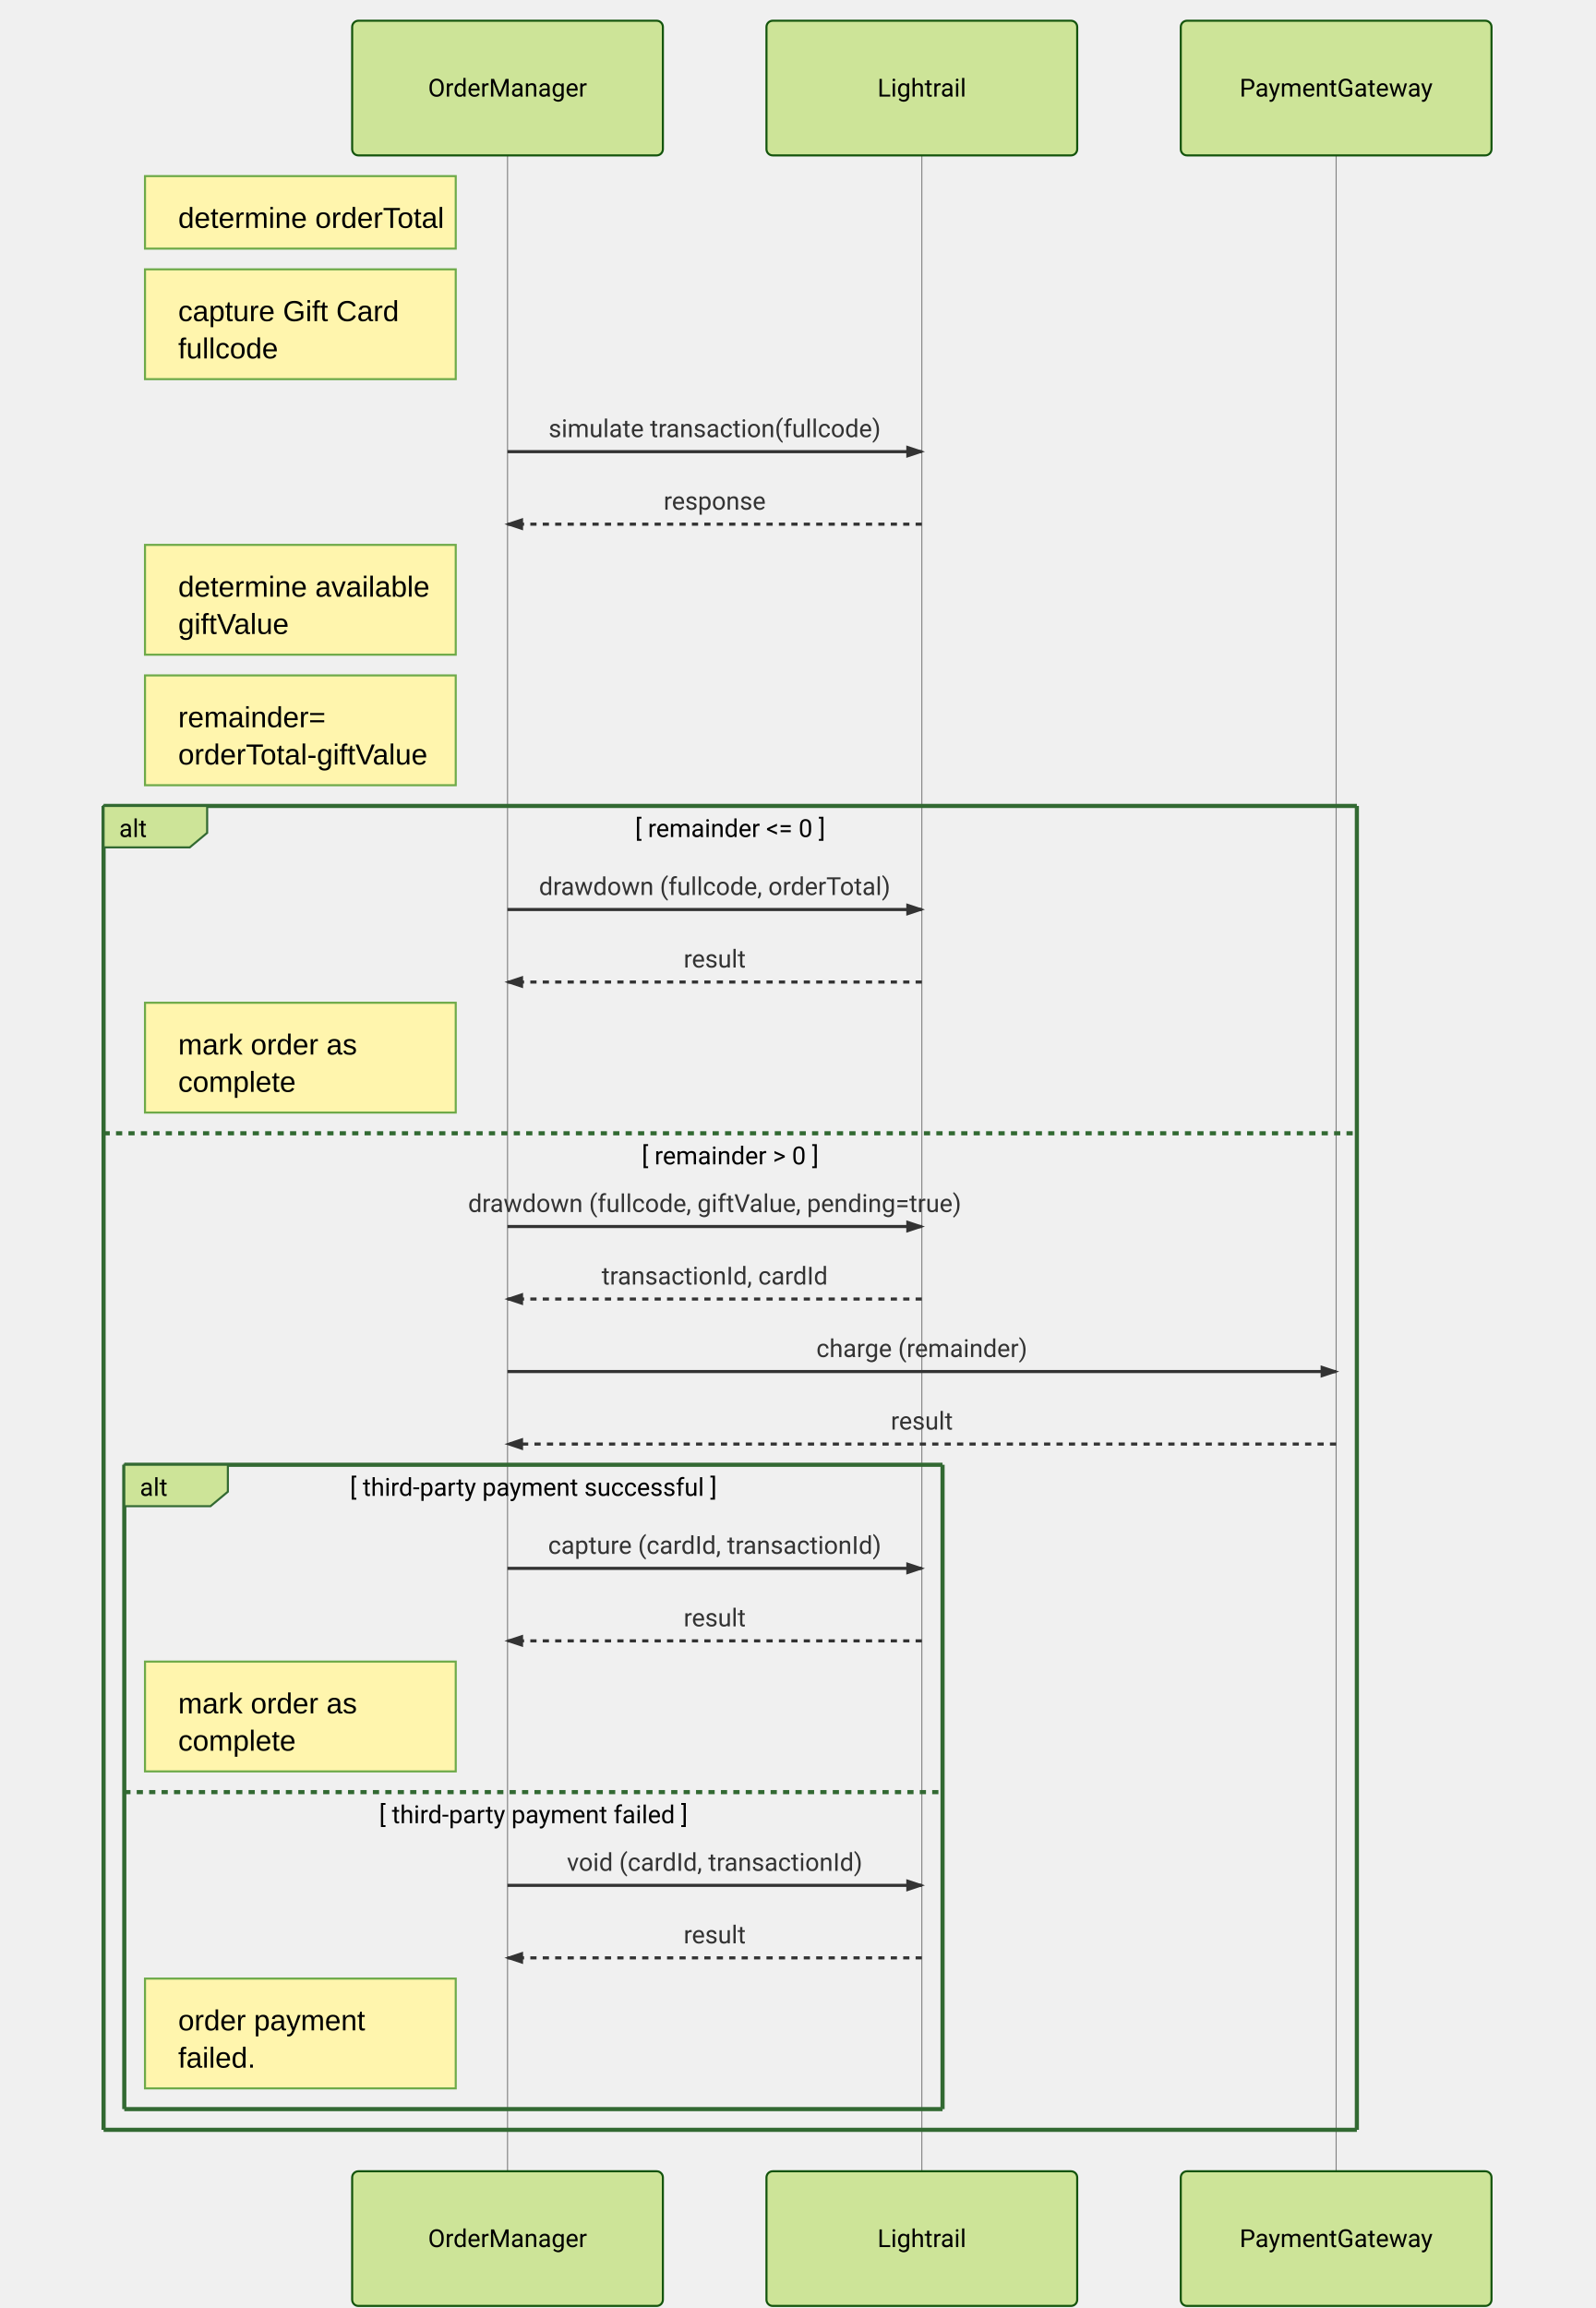
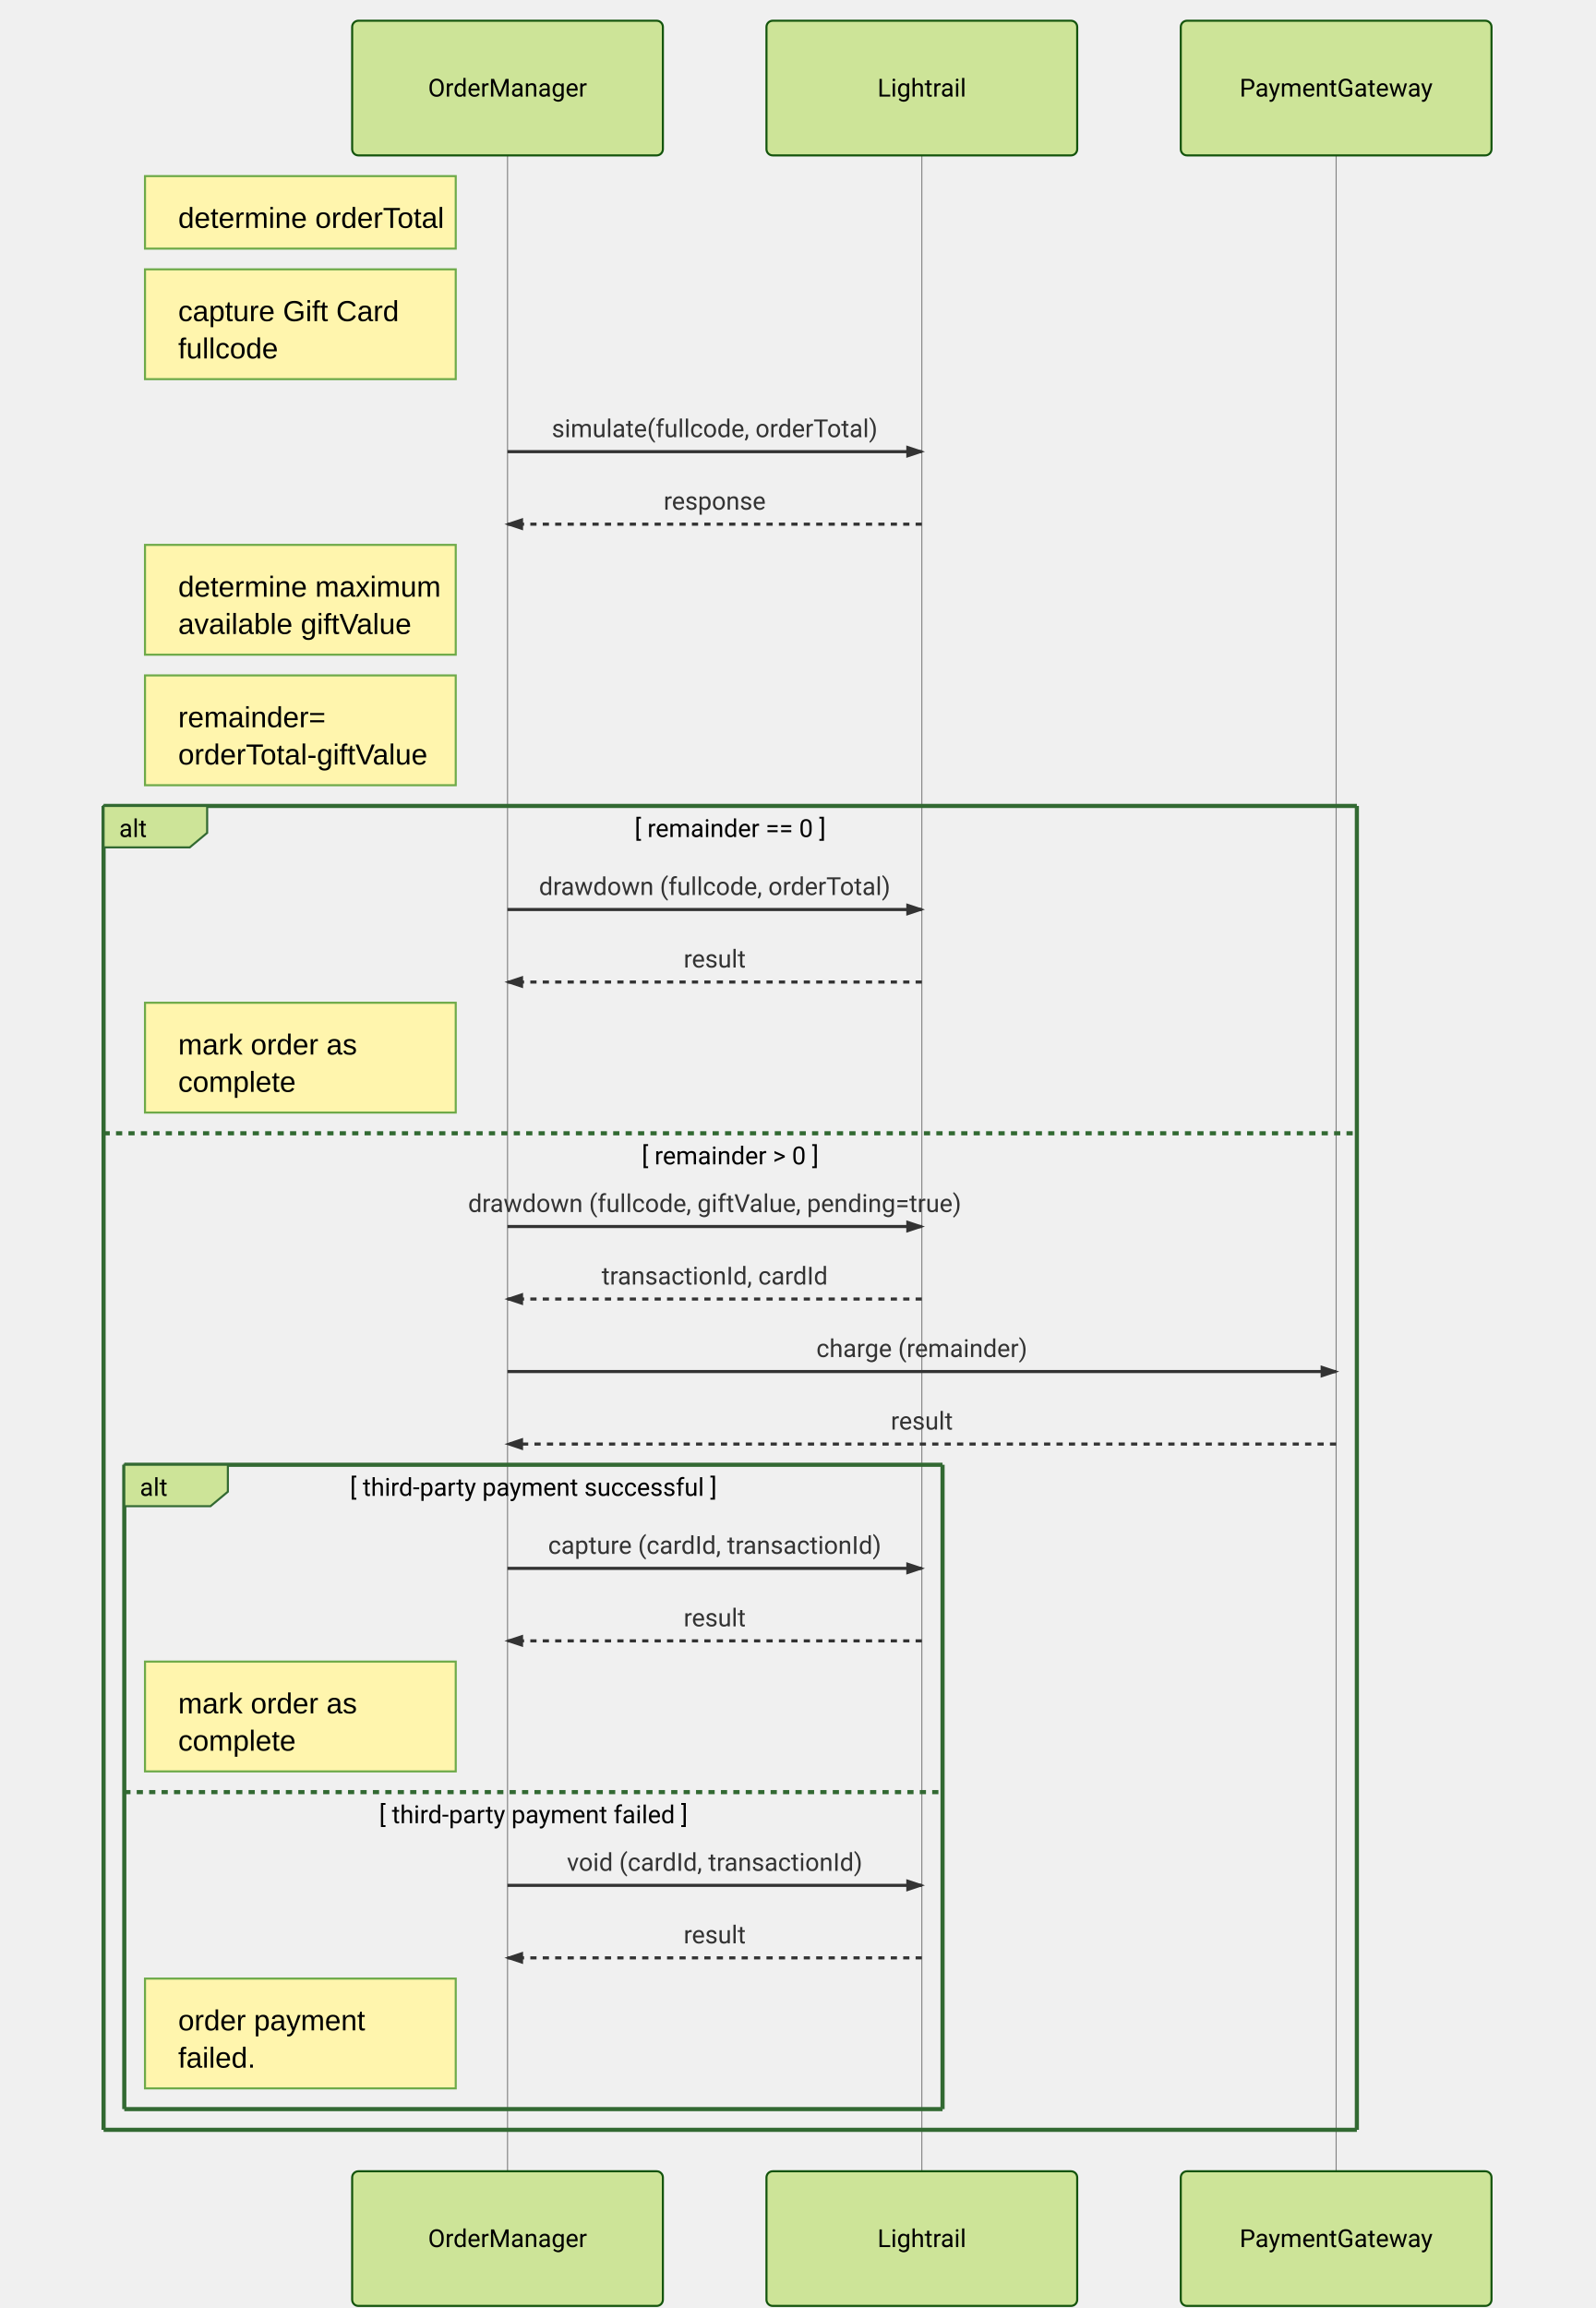
- <svg xmlns="http://www.w3.org/2000/svg" id="mermaidChart88" width="100%" height="100%" style="max-width:770px;" viewBox="-170 -10 770 1114">
+ <svg xmlns="http://www.w3.org/2000/svg" id="mermaidChart68" width="100%" height="100%" style="max-width:770px;" viewBox="-170 -10 770 1114">
  <style>
  /* Flowchart variables */
/* Sequence Diagram variables */
/* Gantt chart variables */
.mermaid .label {
  font-family: 'trebuchet ms', verdana, arial;
  color: #333;
}
.node rect,
.node circle,
.node ellipse,
.node polygon {
  fill: #cde498;
  stroke: #13540c;
  stroke-width: 1px;
}
.arrowheadPath {
  fill: green;
}
.edgePath .path {
  stroke: green;
  stroke-width: 1.5px;
}
.edgeLabel {
  background-color: #e8e8e8;
}
.cluster rect {
  fill: #cdffb2 !important;
  rx: 4 !important;
  stroke: #6eaa49 !important;
  stroke-width: 1px !important;
}
.cluster text {
  fill: #333;
}
.actor {
  stroke: #13540c;
  fill: #cde498;
}
text.actor {
  fill: black;
  stroke: none;
}
.actor-line {
  stroke: grey;
}
.messageLine0 {
  stroke-width: 1.5;
  stroke-dasharray: "2 2";
  marker-end: "url(#arrowhead)";
  stroke: #333;
}
.messageLine1 {
  stroke-width: 1.5;
  stroke-dasharray: "2 2";
  stroke: #333;
}
#arrowhead {
  fill: #333;
}
#crosshead path {
  fill: #333 !important;
  stroke: #333 !important;
}
.messageText {
  fill: #333;
  stroke: none;
}
.labelBox {
  stroke: #326932;
  fill: #cde498;
}
.labelText {
  fill: black;
  stroke: none;
}
.loopText {
  fill: black;
  stroke: none;
}
.loopLine {
  stroke-width: 2;
  stroke-dasharray: "2 2";
  marker-end: "url(#arrowhead)";
  stroke: #326932;
}
.note {
  stroke: #6eaa49;
  fill: #fff5ad;
}
.noteText {
  fill: black;
  stroke: none;
  font-family: 'trebuchet ms', verdana, arial;
  font-size: 14px;
}
/** Section styling */
.section {
  stroke: none;
  opacity: 0.2;
}
.section0 {
  fill: #6eaa49;
}
.section2 {
  fill: #6eaa49;
}
.section1,
.section3 {
  fill: white;
  opacity: 0.2;
}
.sectionTitle0 {
  fill: #333;
}
.sectionTitle1 {
  fill: #333;
}
.sectionTitle2 {
  fill: #333;
}
.sectionTitle3 {
  fill: #333;
}
.sectionTitle {
  text-anchor: start;
  font-size: 11px;
  text-height: 14px;
}
/* Grid and axis */
.grid .tick {
  stroke: lightgrey;
  opacity: 0.3;
  shape-rendering: crispEdges;
}
.grid path {
  stroke-width: 0;
}
/* Today line */
.today {
  fill: none;
  stroke: red;
  stroke-width: 2px;
}
/* Task styling */
/* Default task */
.task {
  stroke-width: 2;
}
.taskText {
  text-anchor: middle;
  font-size: 11px;
}
.taskTextOutsideRight {
  fill: black;
  text-anchor: start;
  font-size: 11px;
}
.taskTextOutsideLeft {
  fill: black;
  text-anchor: end;
  font-size: 11px;
}
/* Specific task settings for the sections*/
.taskText0,
.taskText1,
.taskText2,
.taskText3 {
  fill: white;
}
.task0,
.task1,
.task2,
.task3 {
  fill: #487e3a;
  stroke: #13540c;
}
.taskTextOutside0,
.taskTextOutside2 {
  fill: black;
}
.taskTextOutside1,
.taskTextOutside3 {
  fill: black;
}
/* Active task */
.active0,
.active1,
.active2,
.active3 {
  fill: #cde498;
  stroke: #13540c;
}
.activeText0,
.activeText1,
.activeText2,
.activeText3 {
  fill: black !important;
}
/* Completed task */
.done0,
.done1,
.done2,
.done3 {
  stroke: grey;
  fill: lightgrey;
  stroke-width: 2;
}
.doneText0,
.doneText1,
.doneText2,
.doneText3 {
  fill: black !important;
}
/* Tasks on the critical line */
.crit0,
.crit1,
.crit2,
.crit3 {
  stroke: #ff8888;
  fill: red;
  stroke-width: 2;
}
.activeCrit0,
.activeCrit1,
.activeCrit2,
.activeCrit3 {
  stroke: #ff8888;
  fill: #cde498;
  stroke-width: 2;
}
.doneCrit0,
.doneCrit1,
.doneCrit2,
.doneCrit3 {
  stroke: #ff8888;
  fill: lightgrey;
  stroke-width: 2;
  cursor: pointer;
  shape-rendering: crispEdges;
}
.doneCritText0,
.doneCritText1,
.doneCritText2,
.doneCritText3 {
  fill: black !important;
}
.activeCritText0,
.activeCritText1,
.activeCritText2,
.activeCritText3 {
  fill: black !important;
}
.titleText {
  text-anchor: middle;
  font-size: 18px;
  fill: black;
}
g.classGroup text {
  fill: #13540c;
  stroke: none;
  font-family: 'trebuchet ms', verdana, arial;
  font-size: 10px;
}
g.classGroup rect {
  fill: #cde498;
  stroke: #13540c;
}
g.classGroup line {
  stroke: #13540c;
  stroke-width: 1;
}
svg .classLabel .box {
  stroke: none;
  stroke-width: 0;
  fill: #cde498;
  opacity: 0.5;
}
svg .classLabel .label {
  fill: #13540c;
  font-size: 10px;
}
.relation {
  stroke: #13540c;
  stroke-width: 1;
  fill: none;
}
.composition {
  fill: #13540c;
  stroke: #13540c;
  stroke-width: 1;
}
#compositionStart {
  fill: #13540c;
  stroke: #13540c;
  stroke-width: 1;
}
#compositionEnd {
  fill: #13540c;
  stroke: #13540c;
  stroke-width: 1;
}
.aggregation {
  fill: #cde498;
  stroke: #13540c;
  stroke-width: 1;
}
#aggregationStart {
  fill: #cde498;
  stroke: #13540c;
  stroke-width: 1;
}
#aggregationEnd {
  fill: #cde498;
  stroke: #13540c;
  stroke-width: 1;
}
#dependencyStart {
  fill: #13540c;
  stroke: #13540c;
  stroke-width: 1;
}
#dependencyEnd {
  fill: #13540c;
  stroke: #13540c;
  stroke-width: 1;
}
#extensionStart {
  fill: #13540c;
  stroke: #13540c;
  stroke-width: 1;
}
#extensionEnd {
  fill: #13540c;
  stroke: #13540c;
  stroke-width: 1;
}
.node text {
  font-family: 'trebuchet ms', verdana, arial;
  font-size: 14px;
}
div.mermaidTooltip {
  position: absolute;
  text-align: center;
  max-width: 200px;
  padding: 2px;
  font-family: 'trebuchet ms', verdana, arial;
  font-size: 12px;
  background: #cdffb2;
  border: 1px solid #6eaa49;
  border-radius: 2px;
  pointer-events: none;
  z-index: 100;
}

svg {
  color: rgba(0, 0, 0, 0.65);
  font: normal normal normal normal 12px / 18px "Helvetica Neue For Number", -apple-system, system-ui, "Segoe UI", Roboto, "PingFang SC", "Hiragino Sans GB", "Microsoft YaHei", "Helvetica Neue", Helvetica, Arial, sans-serif;
}
  </style>
  <g />
  <g>
-     <line id="actor261" x1="75" y1="5" x2="75" y2="1103" class="actor-line" stroke-width="0.5px" stroke="#999" />
+     <line id="actor201" x1="75" y1="5" x2="75" y2="1103" class="actor-line" stroke-width="0.5px" stroke="#999" />
    <rect x="0" y="0" fill="#eaeaea" stroke="#666" width="150" height="65" rx="3" ry="3" class="actor" />
    <text x="75" y="32.5" dominant-baseline="central" alignment-baseline="central" class="actor" style="text-anchor: middle;">
      <tspan x="75" dy="0">OrderManager</tspan>
    </text>
  </g>
  <g>
-     <line id="actor262" x1="275" y1="5" x2="275" y2="1103" class="actor-line" stroke-width="0.5px" stroke="#999" />
+     <line id="actor202" x1="275" y1="5" x2="275" y2="1103" class="actor-line" stroke-width="0.5px" stroke="#999" />
    <rect x="200" y="0" fill="#eaeaea" stroke="#666" width="150" height="65" rx="3" ry="3" class="actor" />
    <text x="275" y="32.5" dominant-baseline="central" alignment-baseline="central" class="actor" style="text-anchor: middle;">
      <tspan x="275" dy="0">Lightrail</tspan>
    </text>
  </g>
  <g>
-     <line id="actor263" x1="475" y1="5" x2="475" y2="1103" class="actor-line" stroke-width="0.5px" stroke="#999" />
+     <line id="actor203" x1="475" y1="5" x2="475" y2="1103" class="actor-line" stroke-width="0.5px" stroke="#999" />
    <rect x="400" y="0" fill="#eaeaea" stroke="#666" width="150" height="65" rx="3" ry="3" class="actor" />
    <text x="475" y="32.5" dominant-baseline="central" alignment-baseline="central" class="actor" style="text-anchor: middle;">
      <tspan x="475" dy="0">PaymentGateway</tspan>
    </text>
  </g>
  <defs>
    <marker id="arrowhead" refX="5" refY="2" markerWidth="6" markerHeight="4" orient="auto">
      <path d="M 0,0 V 4 L6,2 Z" />
    </marker>
  </defs>
  <defs>
    <marker id="crosshead" markerWidth="15" markerHeight="8" orient="auto" refX="16" refY="4">
      <path fill="black" stroke="#000000" stroke-width="1px" d="M 9,2 V 6 L16,4 Z" style="stroke-dasharray: 0, 0;" />
      <path fill="none" stroke="#000000" stroke-width="1px" d="M 0,1 L 6,7 M 6,1 L 0,7" style="stroke-dasharray: 0, 0;" />
    </marker>
  </defs>
  <g>
    <rect x="-100" y="75" fill="#EDF2AE" stroke="#666" width="150" height="35" rx="0" ry="0" class="note" />
    <text x="-84" y="100" fill="black" class="noteText">
      <tspan x="-84" fill="black">determine orderTotal</tspan>
    </text>
  </g>
  <g>
    <rect x="-100" y="120" fill="#EDF2AE" stroke="#666" width="150" height="53" rx="0" ry="0" class="note" />
    <text x="-84" y="145" fill="black" class="noteText">
      <tspan x="-84">capture Gift Card</tspan>
      <tspan dy="18" x="-84">fullcode</tspan>
    </text>
  </g>
  <g>
-     <text x="175" y="201" class="messageText" style="text-anchor: middle;">simulate transaction(fullcode)</text>
+     <text x="175" y="201" class="messageText" style="text-anchor: middle;">simulate(fullcode, orderTotal)</text>
    <line x1="75" y1="208" x2="275" y2="208" class="messageLine0" stroke-width="2" stroke="black" marker-end="url(#arrowhead)" style="fill: none;" />
  </g>
  <g>
    <text x="175" y="236" class="messageText" style="text-anchor: middle;">response</text>
    <line x1="275" y1="243" x2="75" y2="243" class="messageLine1" stroke-width="2" stroke="black" marker-end="url(#arrowhead)" style="stroke-dasharray: 3, 3; fill: none;" />
  </g>
  <g>
    <rect x="-100" y="253" fill="#EDF2AE" stroke="#666" width="150" height="53" rx="0" ry="0" class="note" />
    <text x="-84" y="278" fill="black" class="noteText">
-       <tspan x="-84">determine available</tspan>
-       <tspan dy="18" x="-84">giftValue</tspan>
+       <tspan x="-84">determine maximum</tspan>
+       <tspan dy="18" x="-84">available giftValue</tspan>
    </text>
  </g>
  <g>
    <rect x="-100" y="316" fill="#EDF2AE" stroke="#666" width="150" height="53" rx="0" ry="0" class="note" />
    <text x="-84" y="341" fill="black" class="noteText">
      <tspan x="-84">remainder=</tspan>
      <tspan dy="18" x="-84">orderTotal-giftValue</tspan>
    </text>
  </g>
  <g>
    <text x="175" y="422" class="messageText" style="text-anchor: middle;">drawdown (fullcode, orderTotal)</text>
    <line x1="75" y1="429" x2="275" y2="429" class="messageLine0" stroke-width="2" stroke="black" marker-end="url(#arrowhead)" style="fill: none;" />
  </g>
  <g>
    <text x="175" y="457" class="messageText" style="text-anchor: middle;">result</text>
    <line x1="275" y1="464" x2="75" y2="464" class="messageLine1" stroke-width="2" stroke="black" marker-end="url(#arrowhead)" style="stroke-dasharray: 3, 3; fill: none;" />
  </g>
  <g>
    <rect x="-100" y="474" fill="#EDF2AE" stroke="#666" width="150" height="53" rx="0" ry="0" class="note" />
    <text x="-84" y="499" fill="black" class="noteText">
      <tspan x="-84">mark order as</tspan>
      <tspan dy="18" x="-84">complete</tspan>
    </text>
  </g>
  <g>
    <text x="175" y="575" class="messageText" style="text-anchor: middle;">drawdown (fullcode, giftValue, pending=true)</text>
    <line x1="75" y1="582" x2="275" y2="582" class="messageLine0" stroke-width="2" stroke="black" marker-end="url(#arrowhead)" style="fill: none;" />
  </g>
  <g>
    <text x="175" y="610" class="messageText" style="text-anchor: middle;">transactionId, cardId</text>
    <line x1="275" y1="617" x2="75" y2="617" class="messageLine1" stroke-width="2" stroke="black" marker-end="url(#arrowhead)" style="stroke-dasharray: 3, 3; fill: none;" />
  </g>
  <g>
    <text x="275" y="645" class="messageText" style="text-anchor: middle;">charge (remainder)</text>
    <line x1="75" y1="652" x2="475" y2="652" class="messageLine0" stroke-width="2" stroke="black" marker-end="url(#arrowhead)" style="fill: none;" />
  </g>
  <g>
    <text x="275" y="680" class="messageText" style="text-anchor: middle;">result</text>
    <line x1="475" y1="687" x2="75" y2="687" class="messageLine1" stroke-width="2" stroke="black" marker-end="url(#arrowhead)" style="stroke-dasharray: 3, 3; fill: none;" />
  </g>
  <g>
    <text x="175" y="740" class="messageText" style="text-anchor: middle;">capture (cardId, transactionId)</text>
    <line x1="75" y1="747" x2="275" y2="747" class="messageLine0" stroke-width="2" stroke="black" marker-end="url(#arrowhead)" style="fill: none;" />
  </g>
  <g>
    <text x="175" y="775" class="messageText" style="text-anchor: middle;">result</text>
    <line x1="275" y1="782" x2="75" y2="782" class="messageLine1" stroke-width="2" stroke="black" marker-end="url(#arrowhead)" style="stroke-dasharray: 3, 3; fill: none;" />
  </g>
  <g>
    <rect x="-100" y="792" fill="#EDF2AE" stroke="#666" width="150" height="53" rx="0" ry="0" class="note" />
    <text x="-84" y="817" fill="black" class="noteText">
      <tspan x="-84">mark order as</tspan>
      <tspan dy="18" x="-84">complete</tspan>
    </text>
  </g>
  <g>
    <text x="175" y="893" class="messageText" style="text-anchor: middle;">void (cardId, transactionId)</text>
    <line x1="75" y1="900" x2="275" y2="900" class="messageLine0" stroke-width="2" stroke="black" marker-end="url(#arrowhead)" style="fill: none;" />
  </g>
  <g>
    <text x="175" y="928" class="messageText" style="text-anchor: middle;">result</text>
    <line x1="275" y1="935" x2="75" y2="935" class="messageLine1" stroke-width="2" stroke="black" marker-end="url(#arrowhead)" style="stroke-dasharray: 3, 3; fill: none;" />
  </g>
  <g>
    <rect x="-100" y="945" fill="#EDF2AE" stroke="#666" width="150" height="53" rx="0" ry="0" class="note" />
    <text x="-84" y="970" fill="black" class="noteText">
      <tspan x="-84">order payment</tspan>
      <tspan dy="18" x="-84">failed.</tspan>
    </text>
  </g>
  <g>
    <line x1="-110" y1="697" x2="285" y2="697" class="loopLine" />
    <line x1="285" y1="697" x2="285" y2="1008" class="loopLine" />
    <line x1="-110" y1="1008" x2="285" y2="1008" class="loopLine" />
    <line x1="-110" y1="697" x2="-110" y2="1008" class="loopLine" />
    <line x1="-110" y1="855" x2="285" y2="855" class="loopLine" style="stroke-dasharray: 3, 3;" />
    <polygon points="-110,697 -60,697 -60,710 -68.4,717 -110,717" class="labelBox" />
    <text x="-102.5" y="712" fill="black" class="labelText">
      <tspan x="-102.5" fill="black">alt</tspan>
    </text>
    <text x="87.5" y="712" fill="black" class="loopText" style="text-anchor: middle;">
      <tspan x="87.5" fill="black">[ third-party payment successful ]</tspan>
    </text>
    <text x="87.5" y="870" fill="black" class="loopText" style="text-anchor: middle;">
      <tspan x="87.5" fill="black">[ third-party payment failed ]</tspan>
    </text>
  </g>
  <g>
    <line x1="-120" y1="379" x2="485" y2="379" class="loopLine" />
    <line x1="485" y1="379" x2="485" y2="1018" class="loopLine" />
    <line x1="-120" y1="1018" x2="485" y2="1018" class="loopLine" />
    <line x1="-120" y1="379" x2="-120" y2="1018" class="loopLine" />
    <line x1="-120" y1="537" x2="485" y2="537" class="loopLine" style="stroke-dasharray: 3, 3;" />
    <polygon points="-120,379 -70,379 -70,392 -78.4,399 -120,399" class="labelBox" />
    <text x="-112.5" y="394" fill="black" class="labelText">
      <tspan x="-112.5" fill="black">alt</tspan>
    </text>
    <text x="182.5" y="394" fill="black" class="loopText" style="text-anchor: middle;">
-       <tspan x="182.5" fill="black">[ remainder &lt;= 0 ]</tspan>
+       <tspan x="182.5" fill="black">[ remainder == 0 ]</tspan>
    </text>
    <text x="182.5" y="552" fill="black" class="loopText" style="text-anchor: middle;">
      <tspan x="182.5" fill="black">[ remainder &gt; 0 ]</tspan>
    </text>
  </g>
  <g>
    <rect x="0" y="1038" fill="#eaeaea" stroke="#666" width="150" height="65" rx="3" ry="3" class="actor" />
    <text x="75" y="1070.5" dominant-baseline="central" alignment-baseline="central" class="actor" style="text-anchor: middle;">
      <tspan x="75" dy="0">OrderManager</tspan>
    </text>
  </g>
  <g>
    <rect x="200" y="1038" fill="#eaeaea" stroke="#666" width="150" height="65" rx="3" ry="3" class="actor" />
    <text x="275" y="1070.5" dominant-baseline="central" alignment-baseline="central" class="actor" style="text-anchor: middle;">
      <tspan x="275" dy="0">Lightrail</tspan>
    </text>
  </g>
  <g>
    <rect x="400" y="1038" fill="#eaeaea" stroke="#666" width="150" height="65" rx="3" ry="3" class="actor" />
    <text x="475" y="1070.5" dominant-baseline="central" alignment-baseline="central" class="actor" style="text-anchor: middle;">
      <tspan x="475" dy="0">PaymentGateway</tspan>
    </text>
  </g>
</svg>
